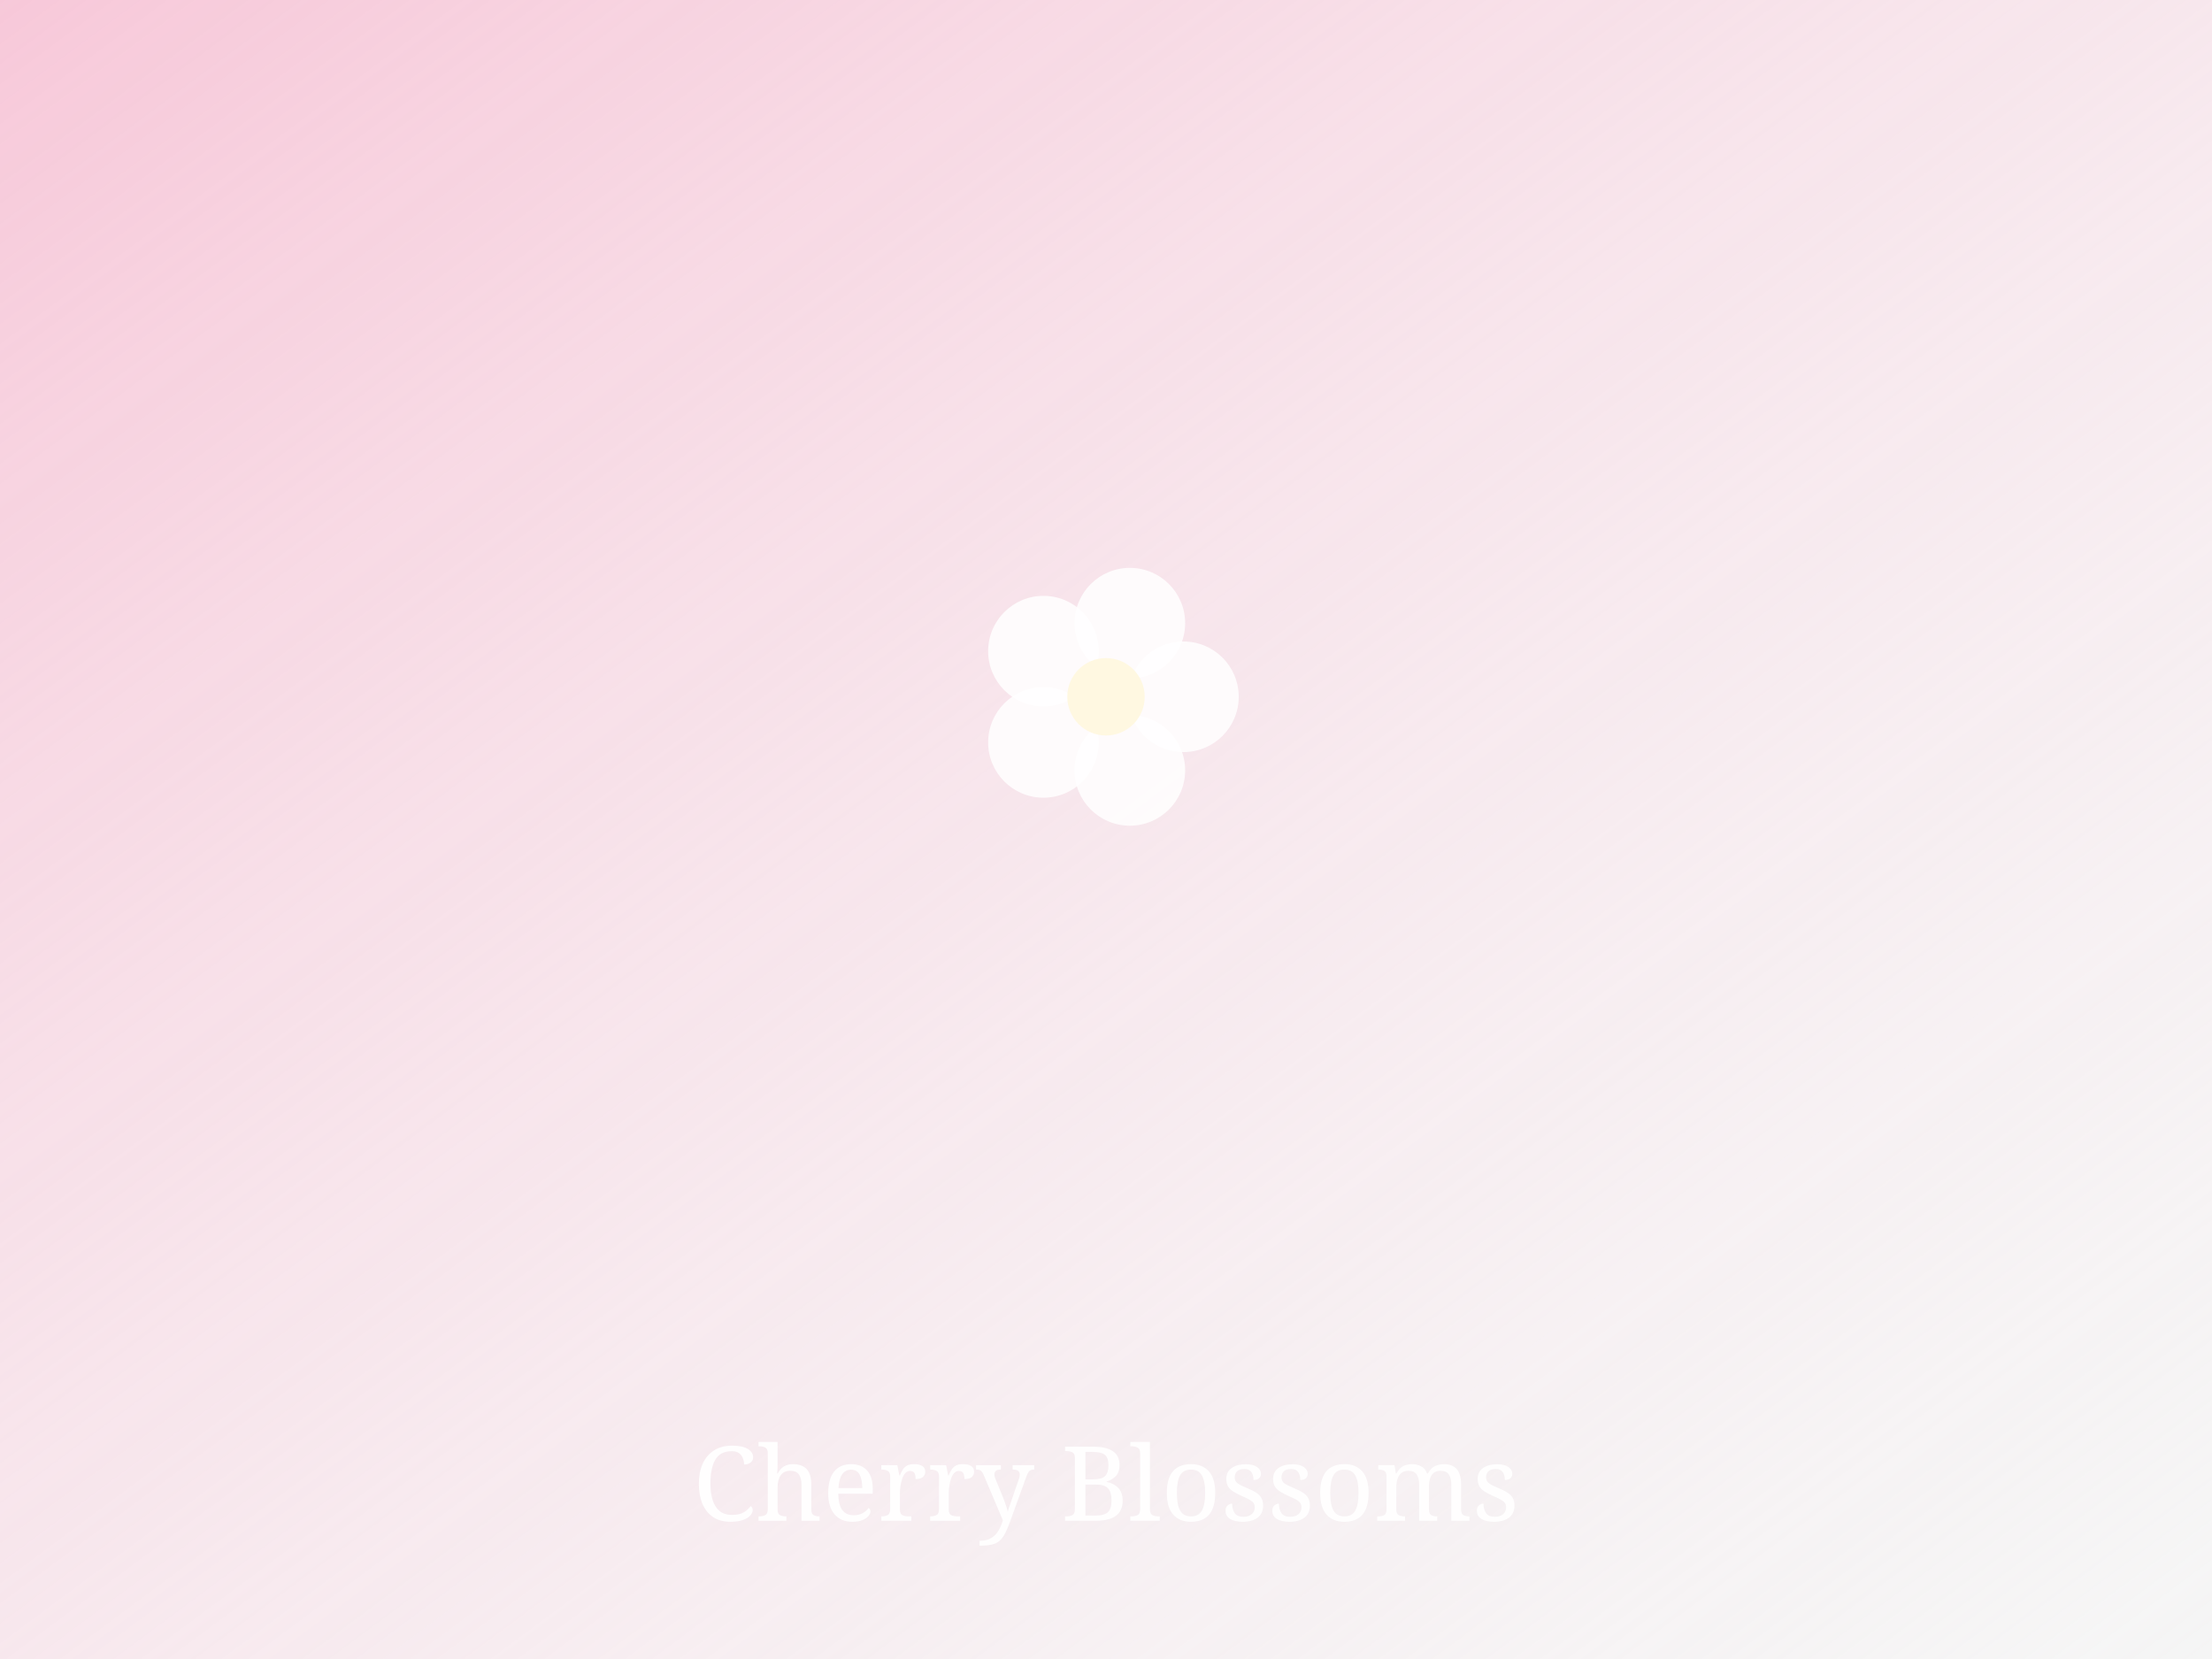
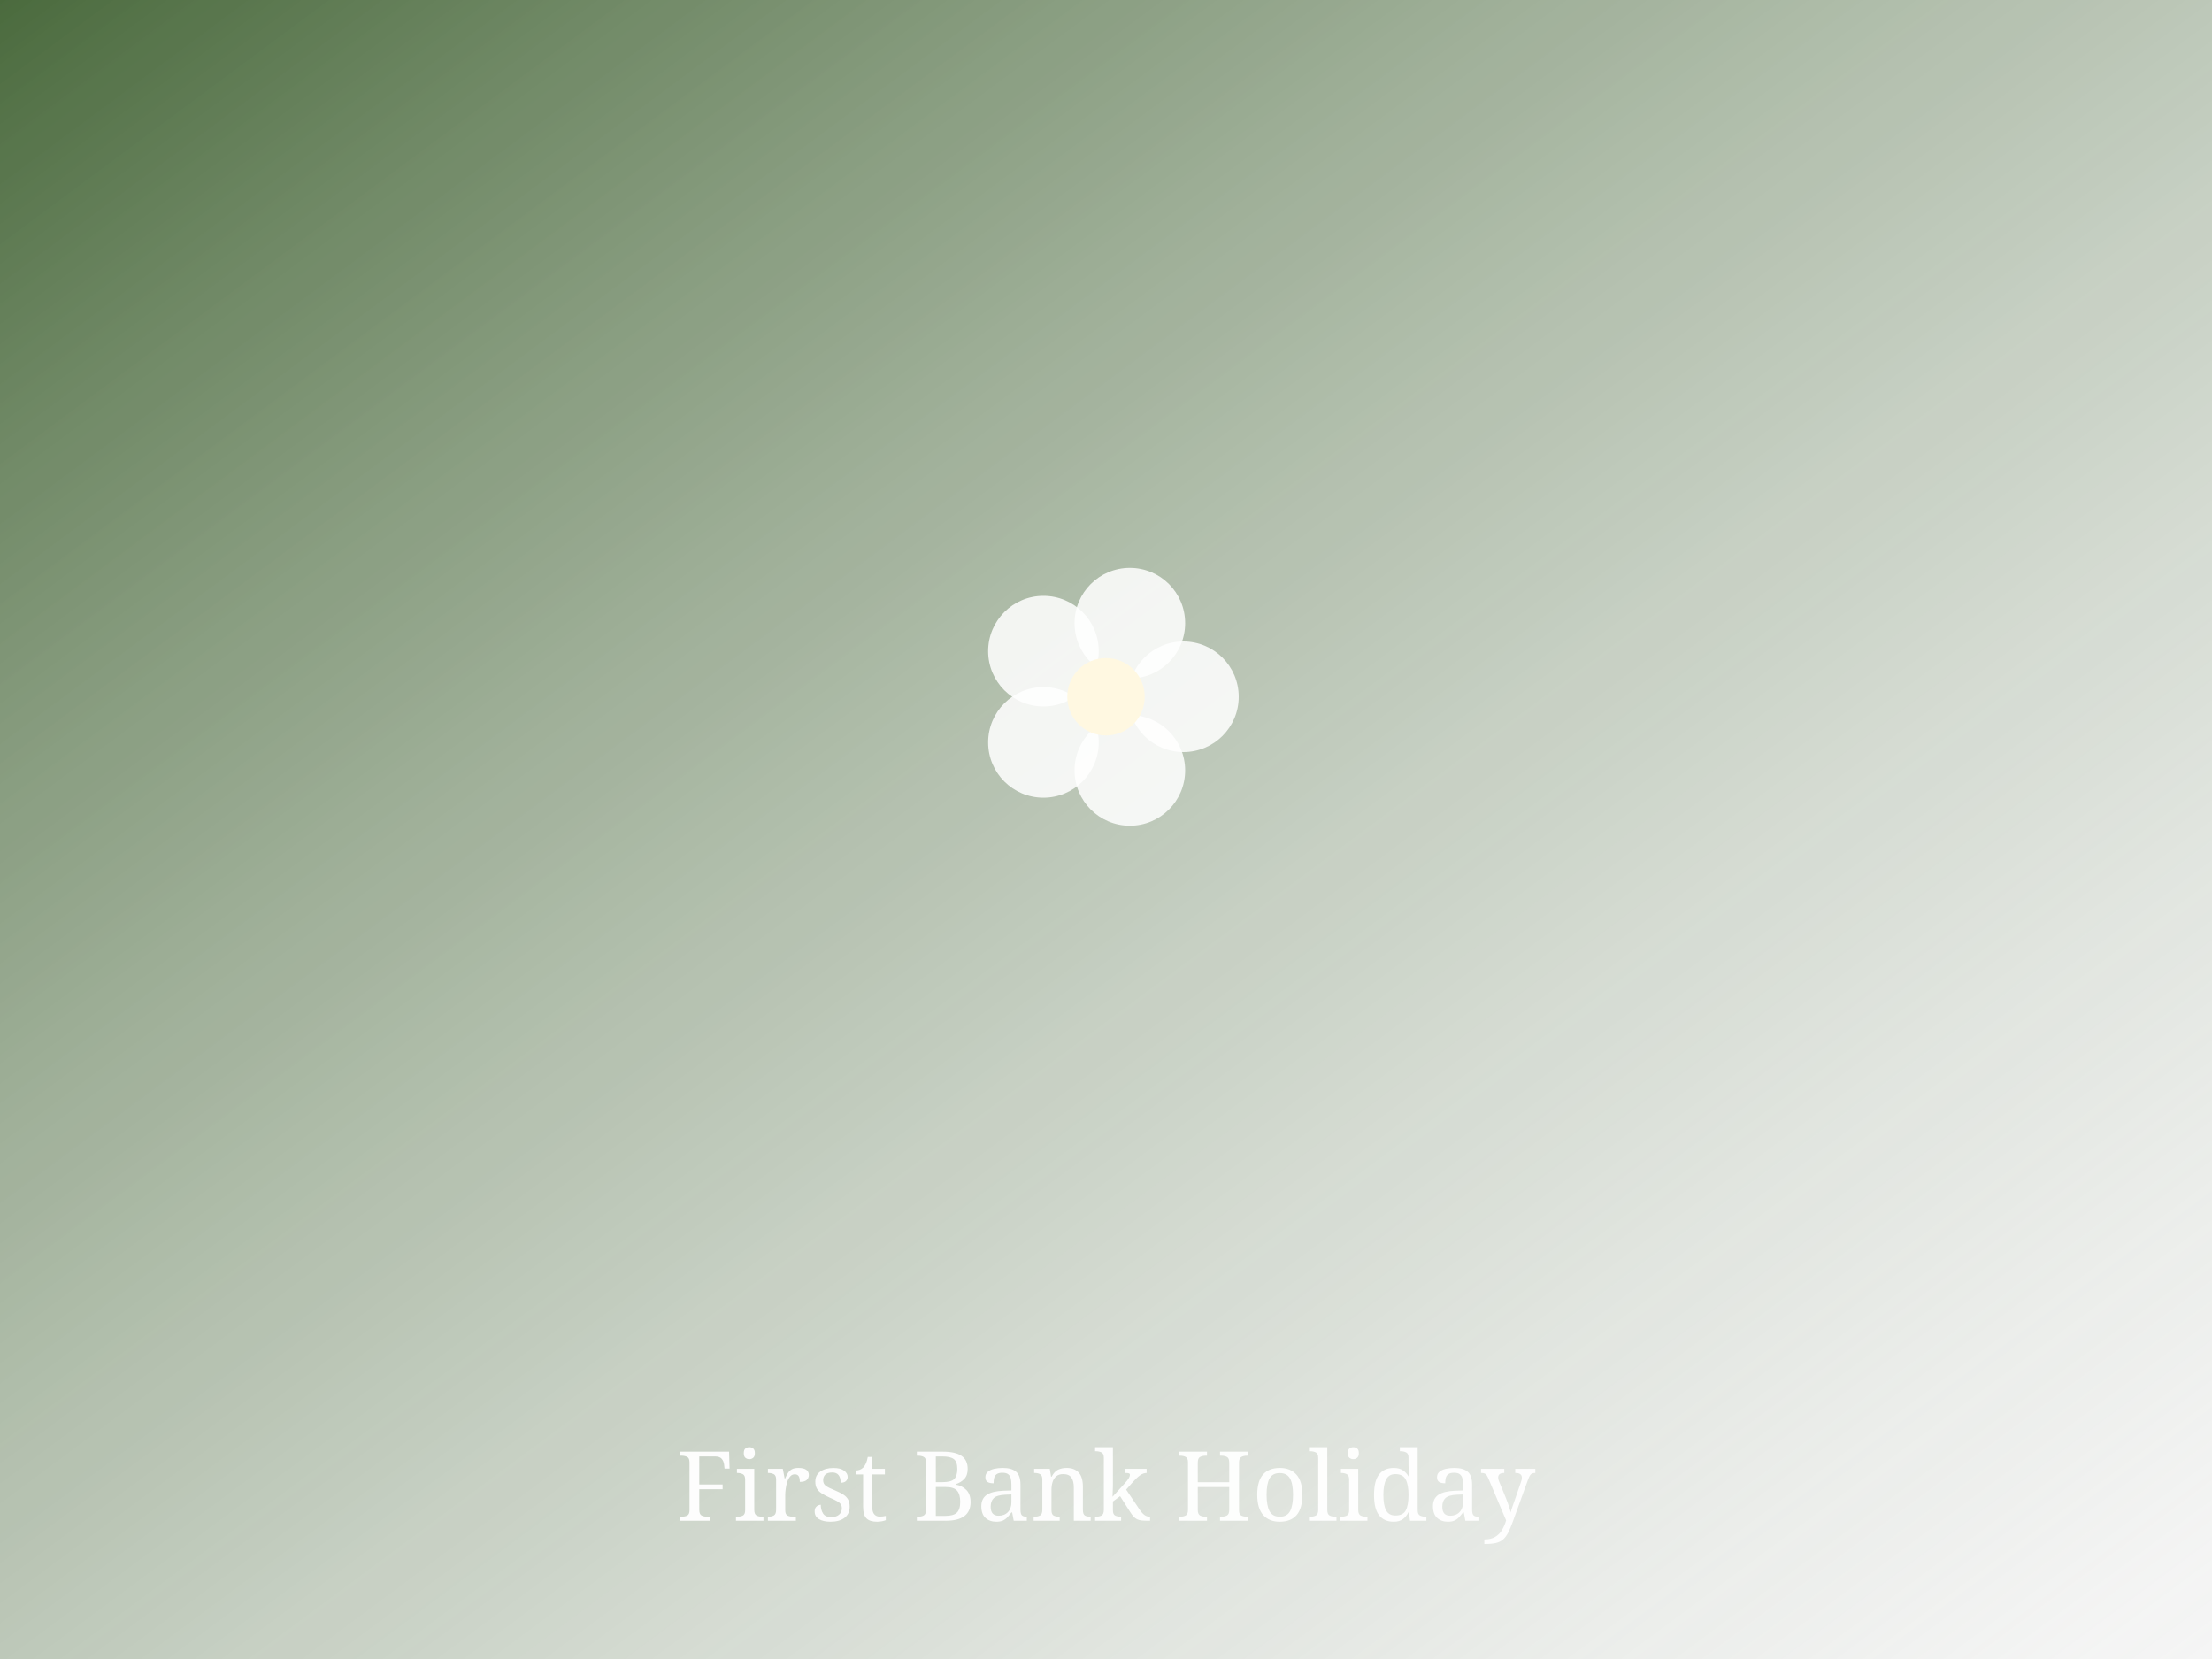
<svg xmlns="http://www.w3.org/2000/svg" width="640" height="480" viewBox="0 0 640 480">
  <defs>
-     <linearGradient id="g1" x1="0" y1="0" x2="1" y2="1">
-       <stop offset="0%" stop-color="#f7c8d9" />
+     <linearGradient id="g3" x1="0" y1="0" x2="1" y2="1">
+       <stop offset="0%" stop-color="#4a6a3d" />
      <stop offset="100%" stop-color="#ffffff" stop-opacity="0.35" />
    </linearGradient>
  </defs>
-   <rect width="640" height="480" fill="url(#g1)" />
+   <rect width="640" height="480" fill="url(#g3)" />
  <circle cx="342.4" cy="201.6" r="16.0" fill="#ffffff" fill-opacity="0.85" />
  <circle cx="326.9" cy="222.9" r="16.0" fill="#ffffff" fill-opacity="0.85" />
  <circle cx="301.9" cy="214.8" r="16.0" fill="#ffffff" fill-opacity="0.85" />
  <circle cx="301.9" cy="188.4" r="16.0" fill="#ffffff" fill-opacity="0.85" />
  <circle cx="326.9" cy="180.3" r="16.0" fill="#ffffff" fill-opacity="0.85" />
  <circle cx="320.0" cy="201.6" r="11.2" fill="#fff8e1" />
-   <text x="320.0" y="440" font-family="Georgia, serif" font-size="30" fill="#ffffff" text-anchor="middle" opacity="0.95">Cherry Blossoms</text>
+   <text x="320.0" y="440" font-family="Georgia, serif" font-size="28" fill="#ffffff" text-anchor="middle" opacity="0.95">First Bank Holiday</text>
</svg>
